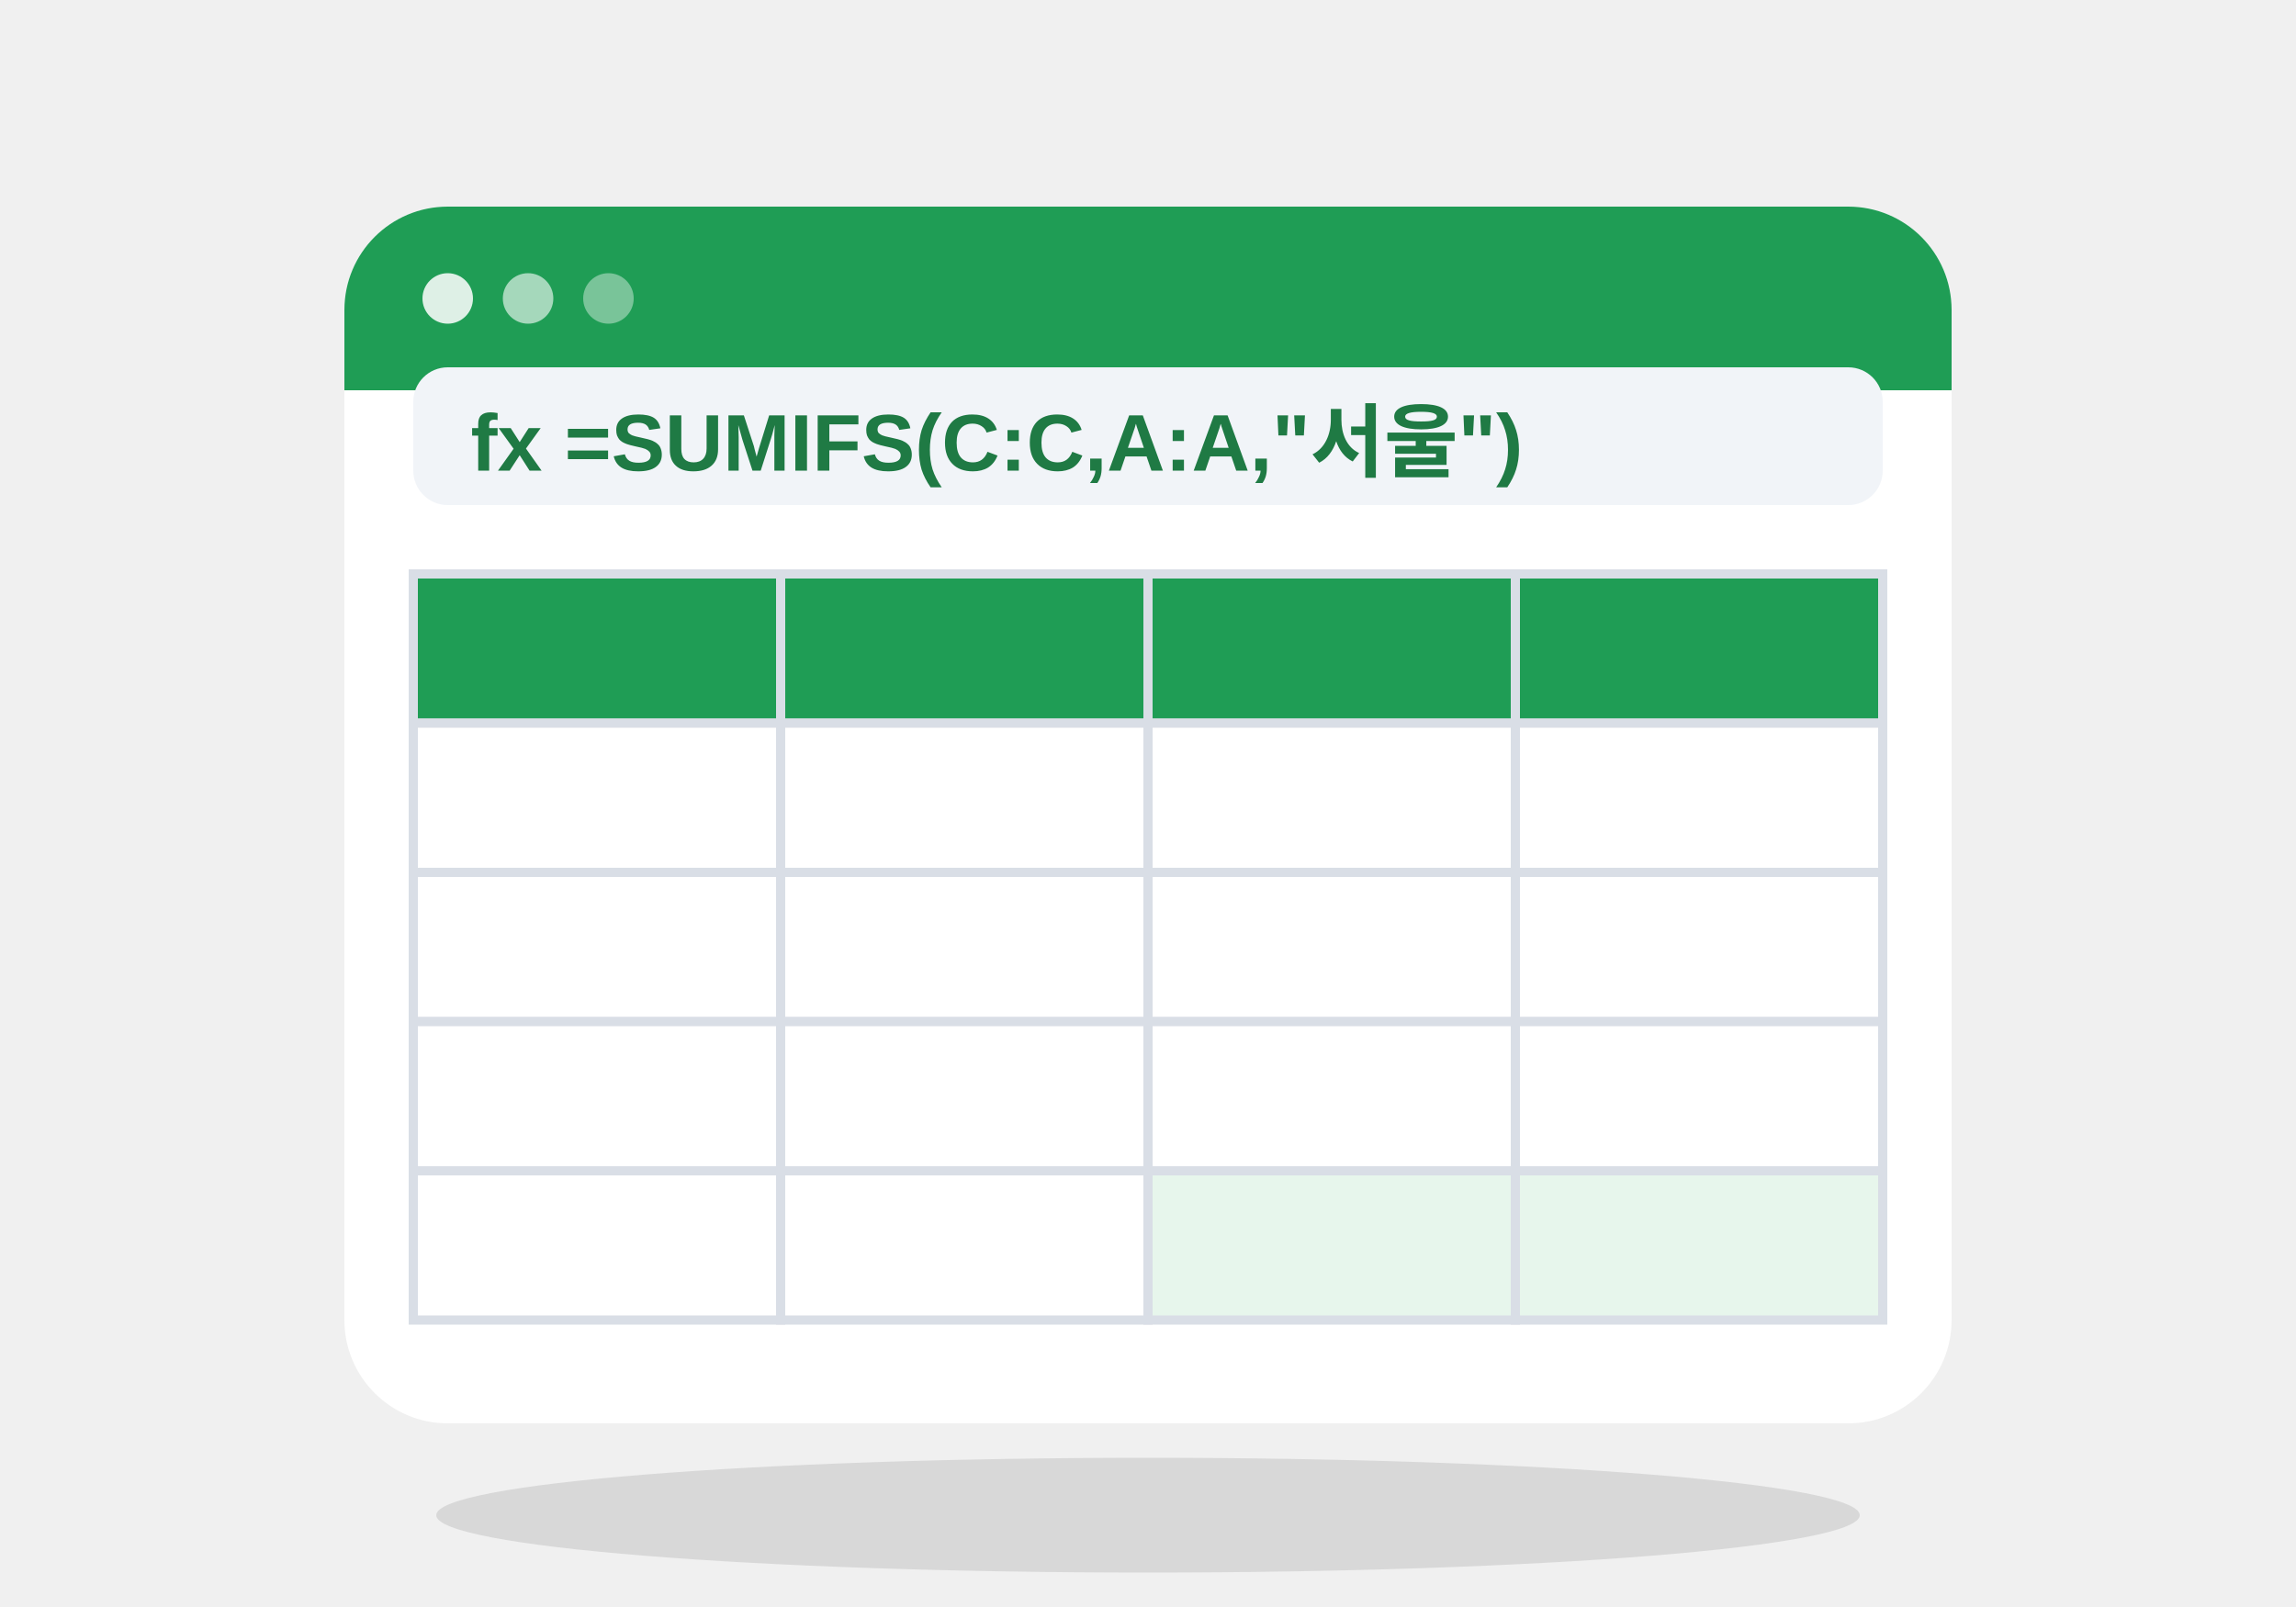
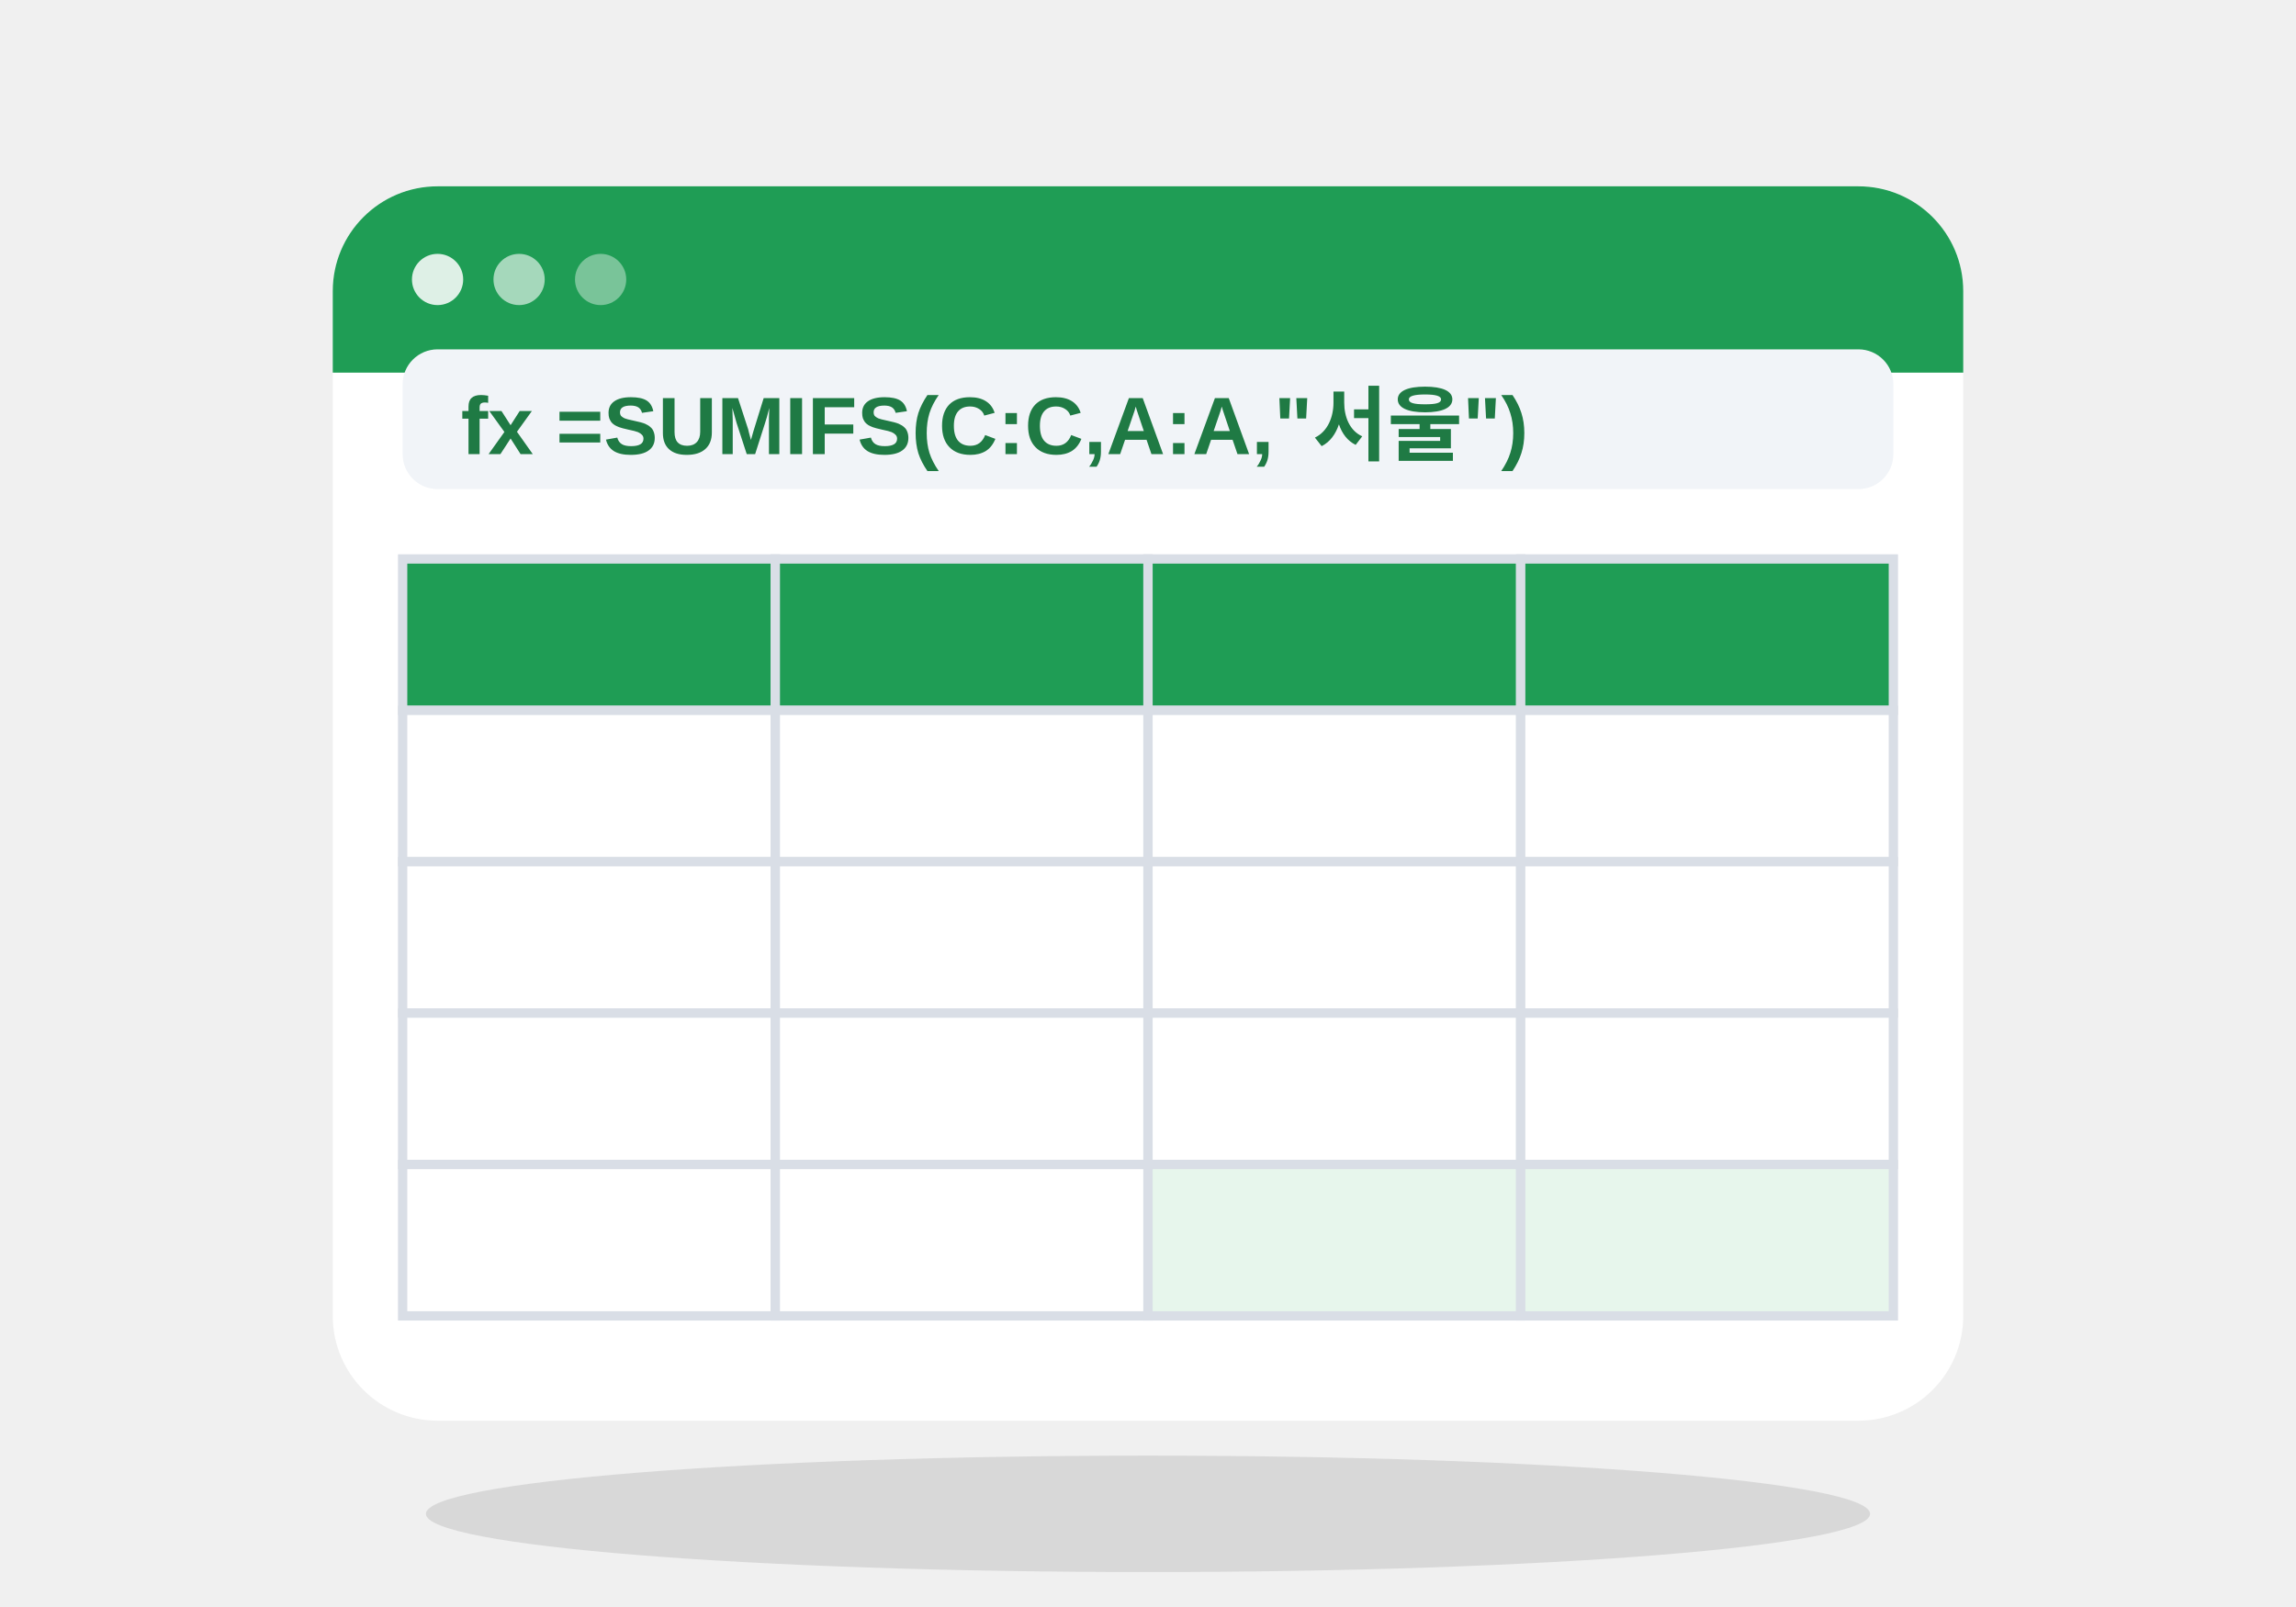
- <svg xmlns="http://www.w3.org/2000/svg" viewBox="0 0 200 140" width="200" height="140">
+ <svg xmlns="http://www.w3.org/2000/svg" viewBox="12 2 176 138" width="200" height="140">
  <ellipse cx="100" cy="132" rx="62" ry="5" fill="#000" opacity=".10" />
  <g>
    <rect x="30" y="18" width="140" height="106" rx="9" fill="#fff" />
    <path d="M30 27a9 9 0 0 1 9-9h122a9 9 0 0 1 9 9v7H30z" fill="#1F9D55" />
    <circle cx="39" cy="26" r="2.2" fill="#fff" opacity=".85" />
    <circle cx="46" cy="26" r="2.2" fill="#fff" opacity=".6" />
    <circle cx="53" cy="26" r="2.2" fill="#fff" opacity=".4" />
    <rect x="36" y="32" width="128" height="12" rx="3" fill="#F1F4F8" />
    <text x="41" y="41" font-family="Arial,Helvetica,sans-serif" font-size="7" font-weight="700" fill="#1F7A44">fx  =SUMIFS(C:C,A:A,"서울")</text>
    <rect x="36" y="50" width="32" height="13" fill="#1F9D55" stroke="#D9DEE6" stroke-width=".8" />
    <rect x="68" y="50" width="32" height="13" fill="#1F9D55" stroke="#D9DEE6" stroke-width=".8" />
    <rect x="100" y="50" width="32" height="13" fill="#1F9D55" stroke="#D9DEE6" stroke-width=".8" />
    <rect x="132" y="50" width="32" height="13" fill="#1F9D55" stroke="#D9DEE6" stroke-width=".8" />
    <rect x="36" y="63" width="32" height="13" fill="#fff" stroke="#D9DEE6" stroke-width=".8" />
    <rect x="68" y="63" width="32" height="13" fill="#fff" stroke="#D9DEE6" stroke-width=".8" />
    <rect x="100" y="63" width="32" height="13" fill="#fff" stroke="#D9DEE6" stroke-width=".8" />
    <rect x="132" y="63" width="32" height="13" fill="#fff" stroke="#D9DEE6" stroke-width=".8" />
    <rect x="36" y="76" width="32" height="13" fill="#fff" stroke="#D9DEE6" stroke-width=".8" />
    <rect x="68" y="76" width="32" height="13" fill="#fff" stroke="#D9DEE6" stroke-width=".8" />
    <rect x="100" y="76" width="32" height="13" fill="#fff" stroke="#D9DEE6" stroke-width=".8" />
    <rect x="132" y="76" width="32" height="13" fill="#fff" stroke="#D9DEE6" stroke-width=".8" />
    <rect x="36" y="89" width="32" height="13" fill="#fff" stroke="#D9DEE6" stroke-width=".8" />
    <rect x="68" y="89" width="32" height="13" fill="#fff" stroke="#D9DEE6" stroke-width=".8" />
    <rect x="100" y="89" width="32" height="13" fill="#fff" stroke="#D9DEE6" stroke-width=".8" />
    <rect x="132" y="89" width="32" height="13" fill="#fff" stroke="#D9DEE6" stroke-width=".8" />
    <rect x="36" y="102" width="32" height="13" fill="#fff" stroke="#D9DEE6" stroke-width=".8" />
    <rect x="68" y="102" width="32" height="13" fill="#fff" stroke="#D9DEE6" stroke-width=".8" />
    <rect x="100" y="102" width="32" height="13" fill="#E7F6EC" stroke="#D9DEE6" stroke-width=".8" />
    <rect x="132" y="102" width="32" height="13" fill="#E7F6EC" stroke="#D9DEE6" stroke-width=".8" />
  </g>
</svg>
